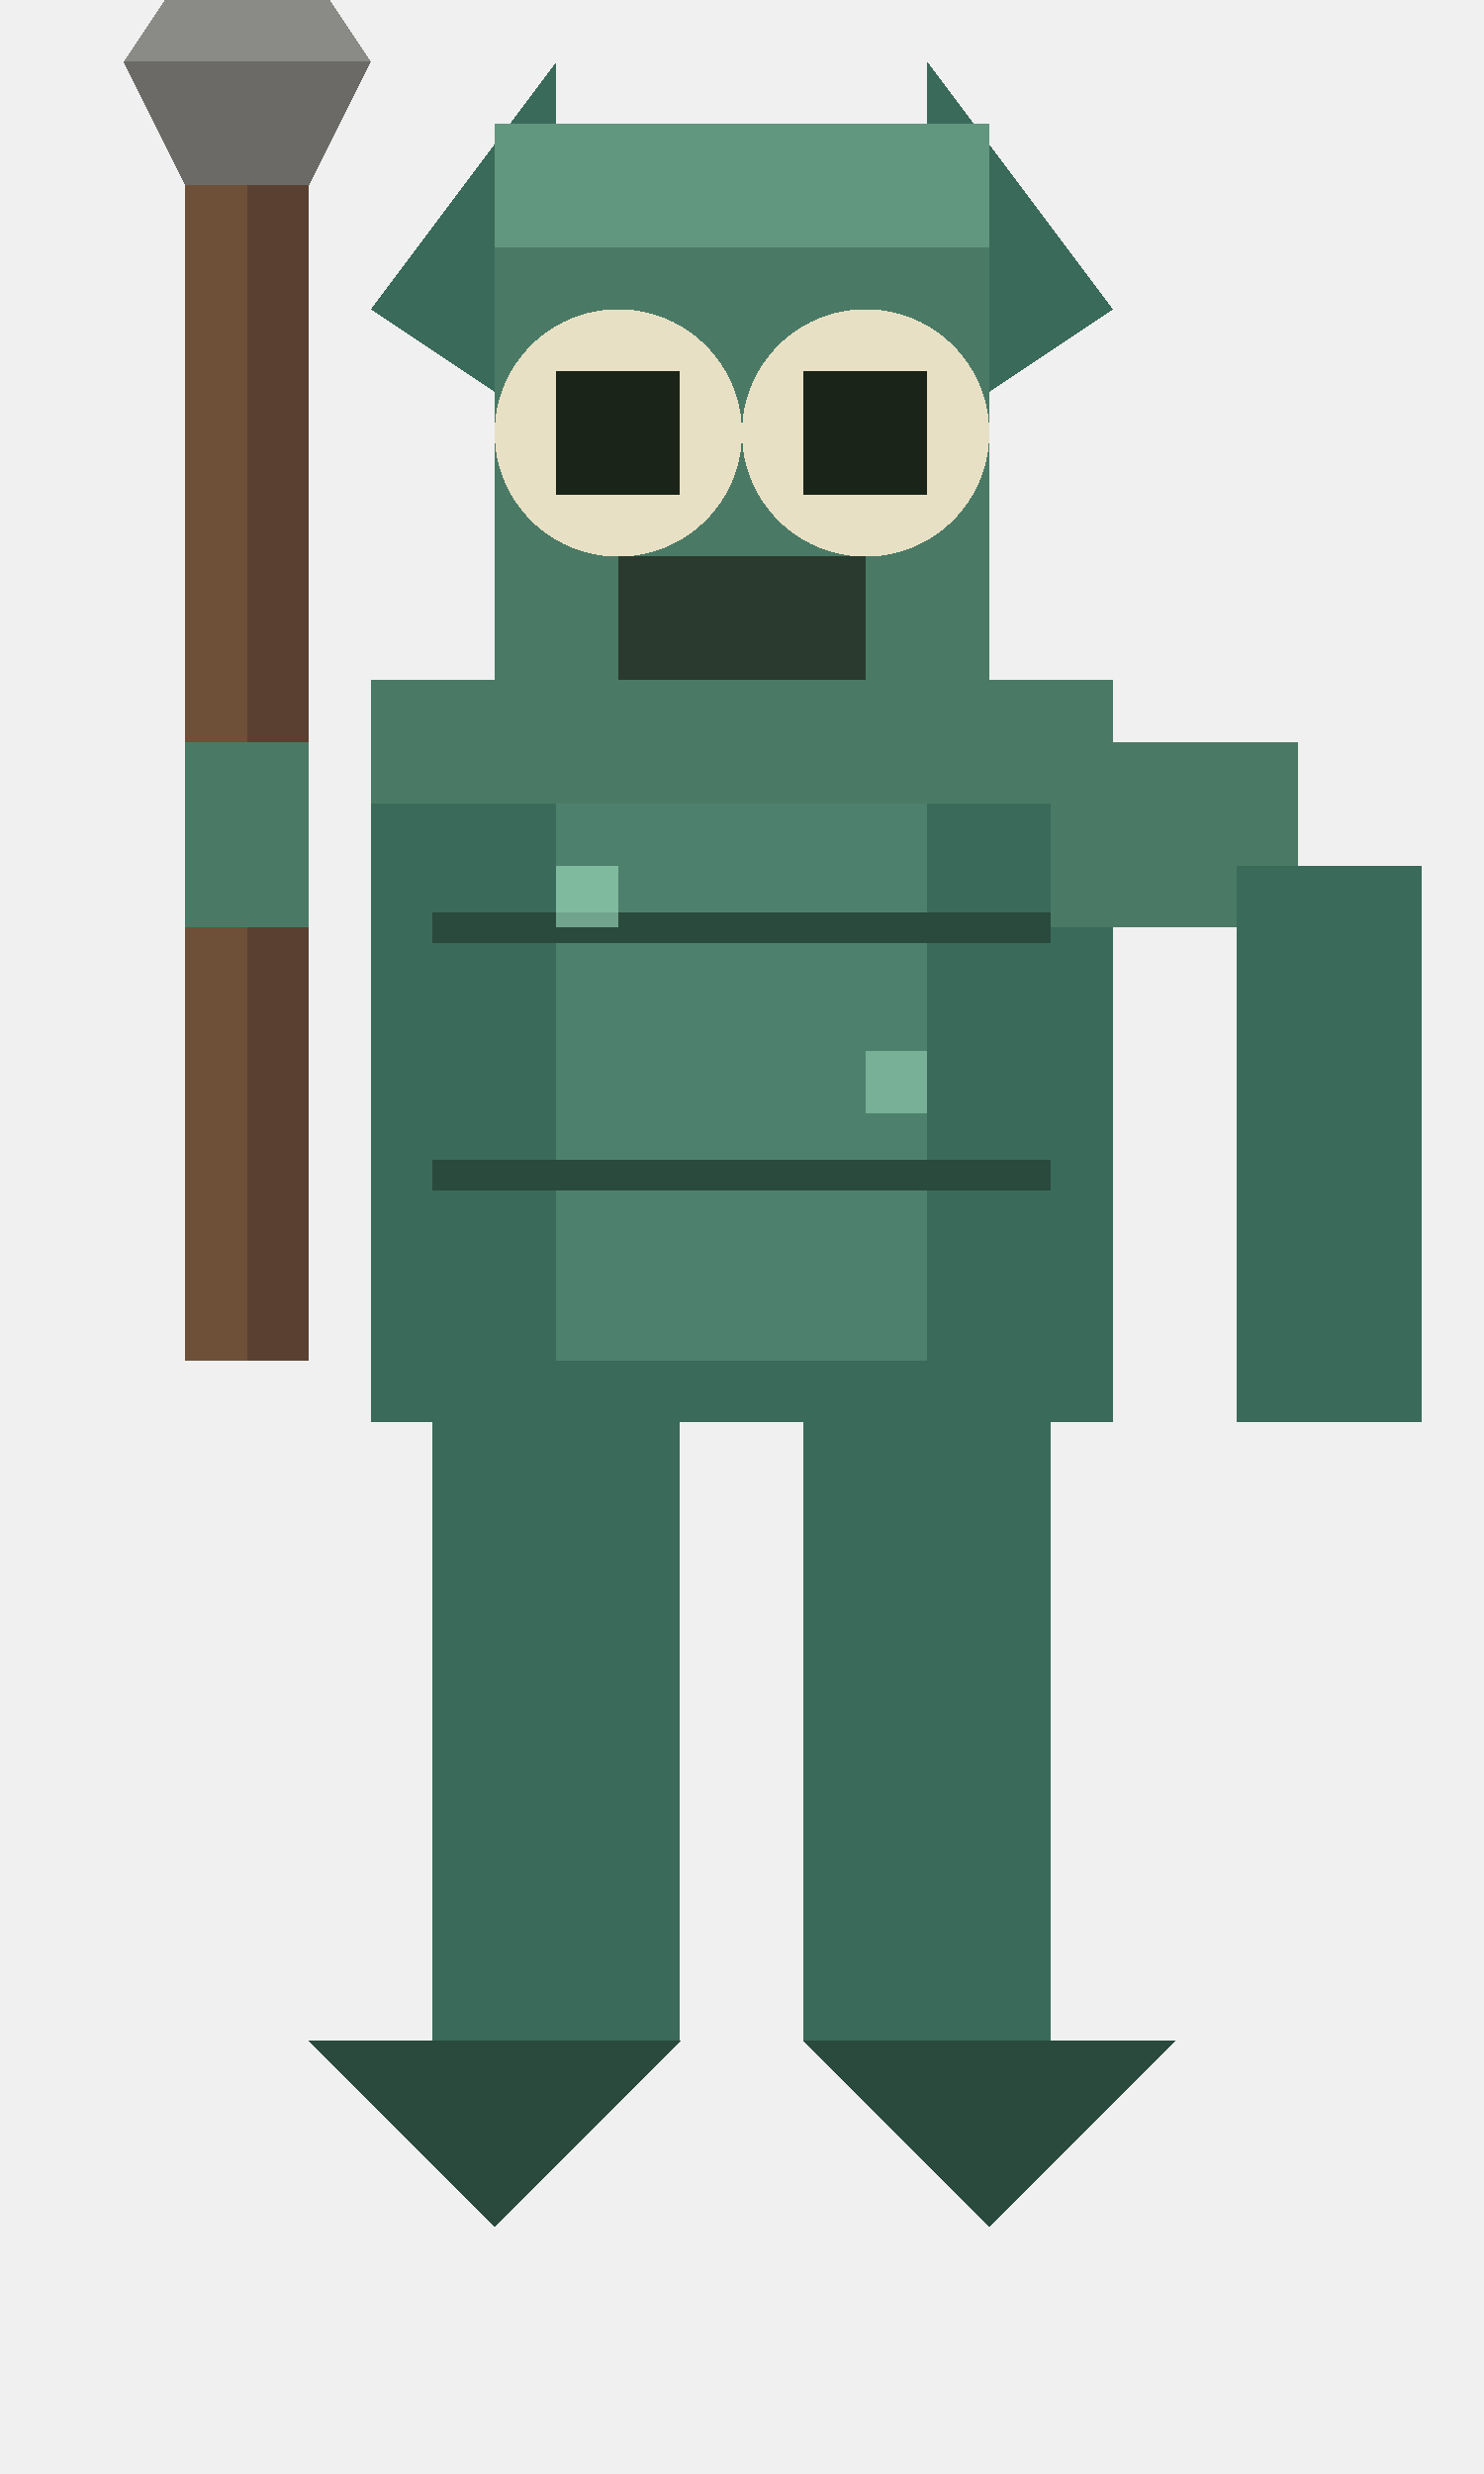
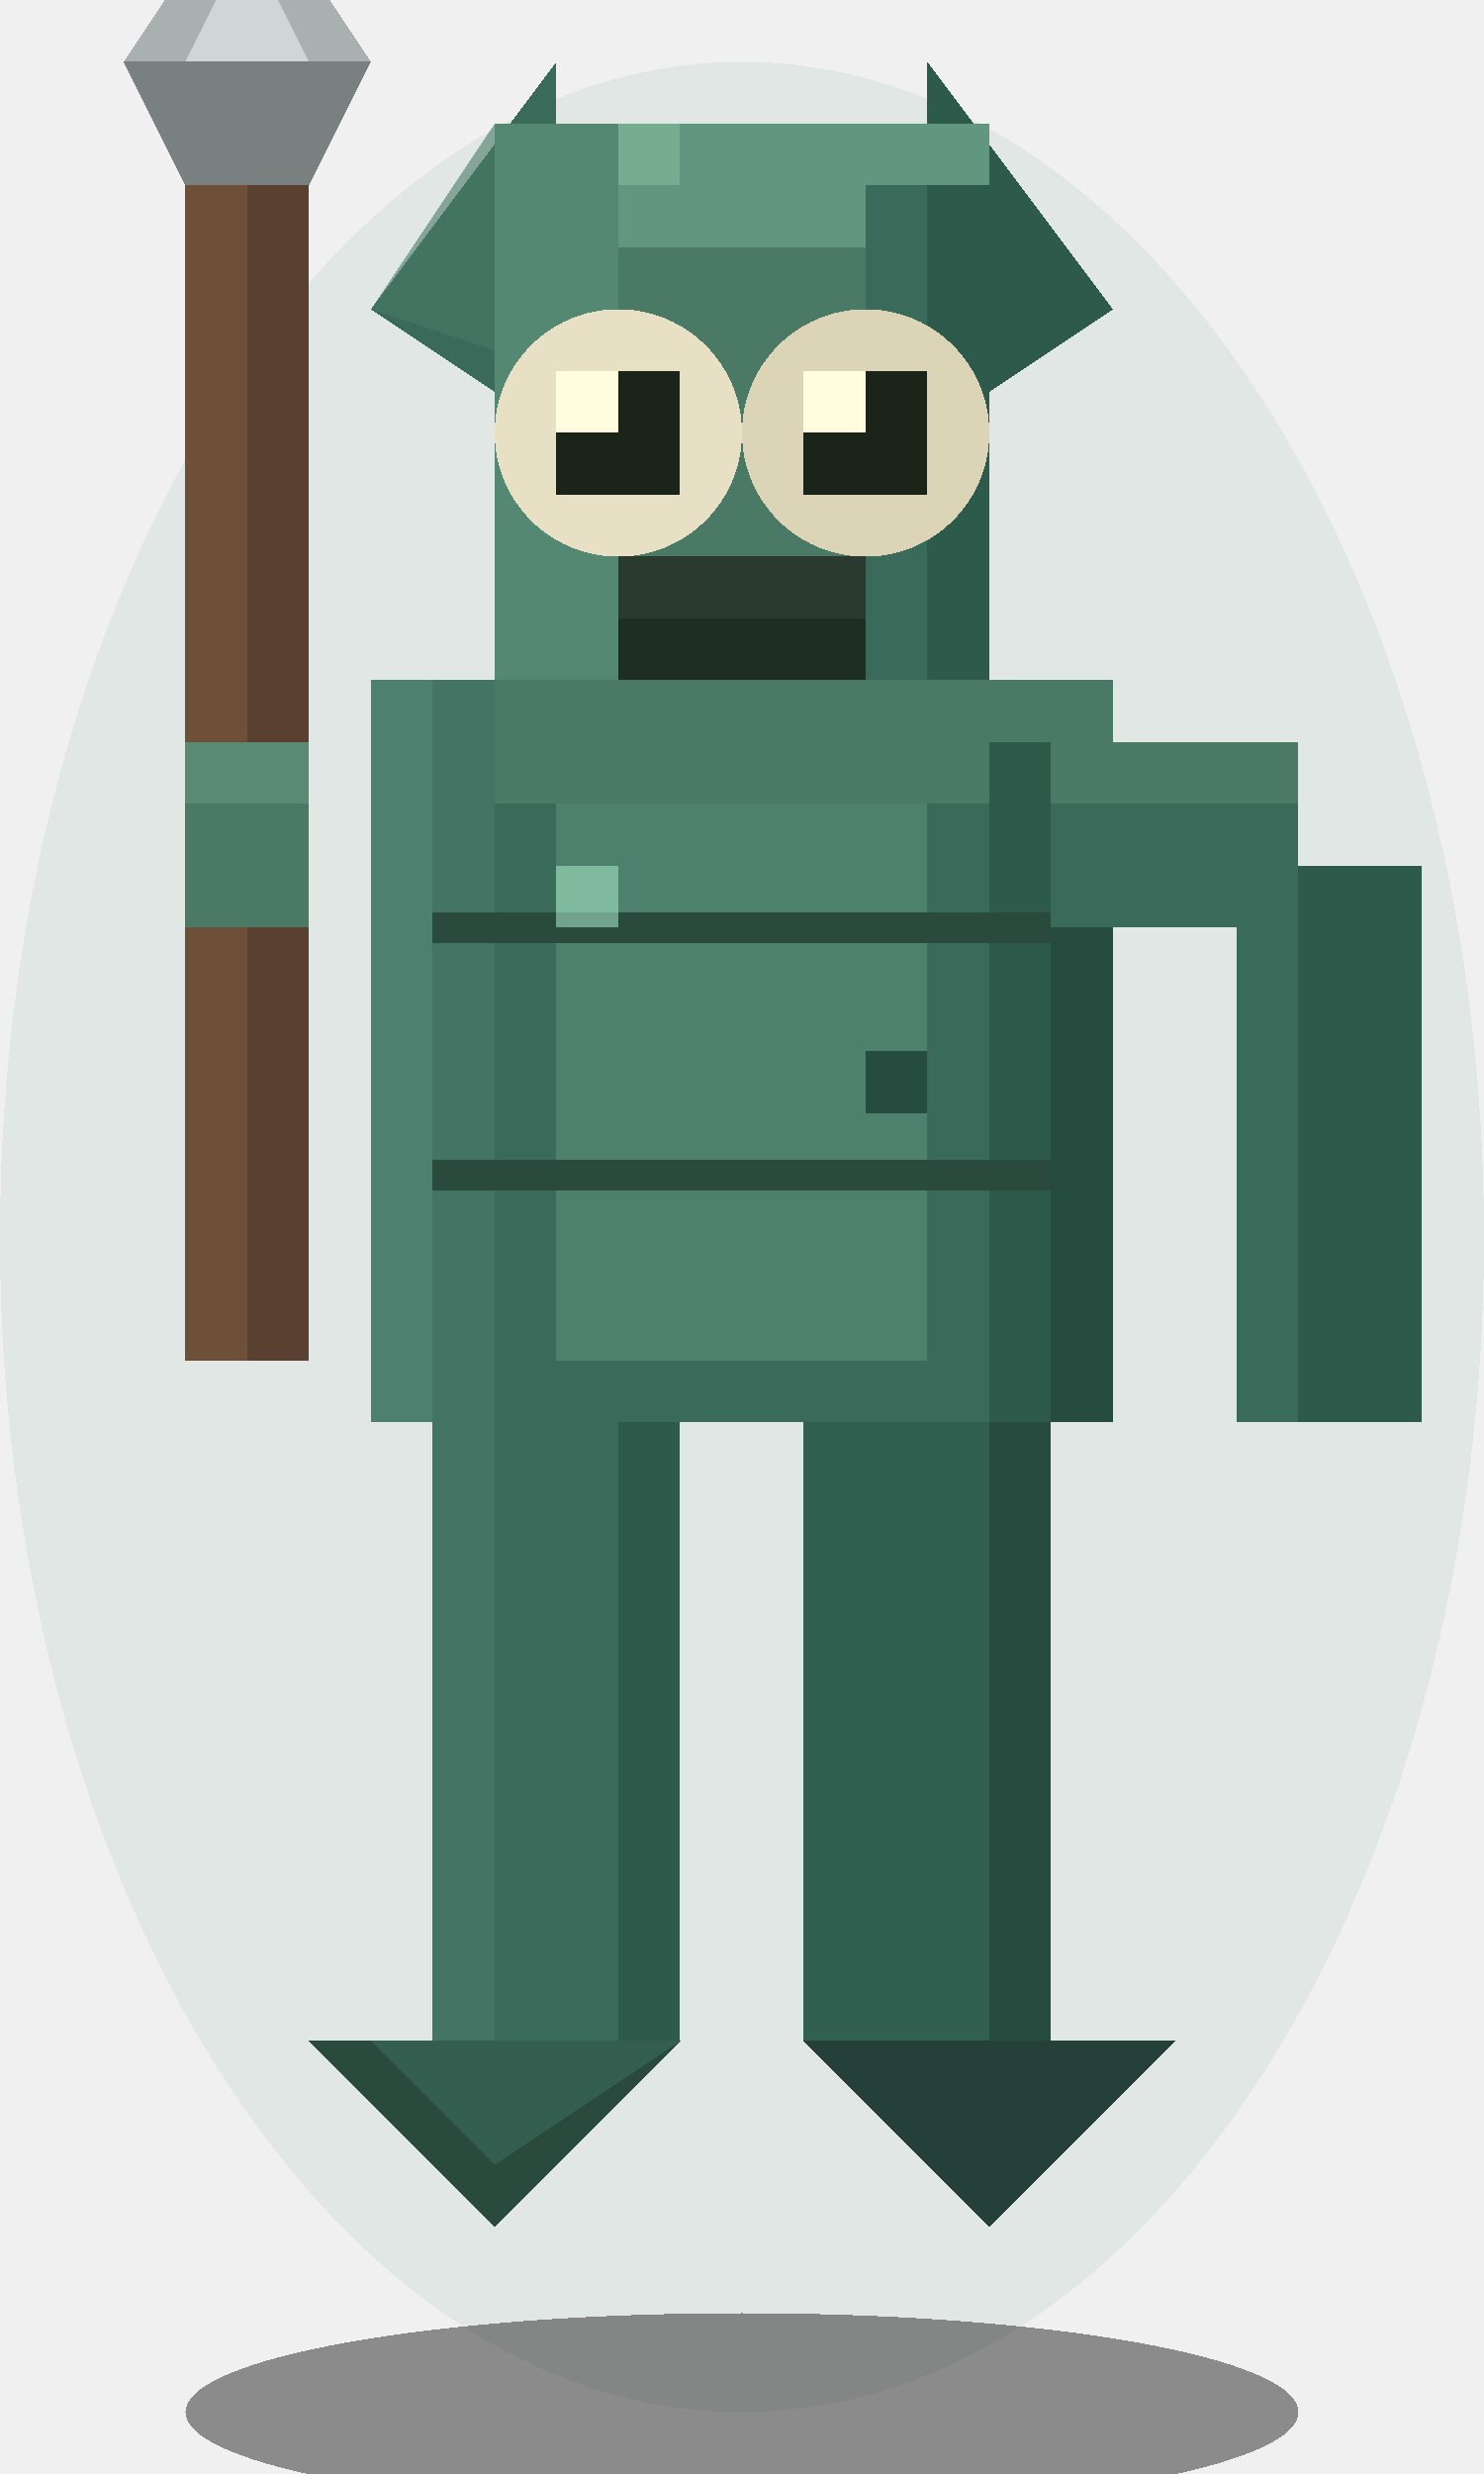
<svg xmlns="http://www.w3.org/2000/svg" viewBox="0 0 24 40" shape-rendering="crispEdges" preserveAspectRatio="xMidYMax meet" aria-label="Kuo-Toa Deepguard">
+   <ellipse cx="12" cy="20" rx="12" ry="19" fill="#2e7a66" opacity="0.08" />
+   <ellipse cx="12" cy="39" rx="9" ry="1.6" fill="#000" opacity="0.42" />
  <polygon points="6,5 9,1 9,7" fill="#3a6a5a" />
-   <polygon points="18,5 15,1 15,7" fill="#3a6a5a" />
+   <polygon points="6,5 8,2 9,6" fill="#4a7a66" opacity="0.6" />
+   <polygon points="18,5 15,1 15,7" fill="#2e5a4c" />
  <rect x="8" y="2" width="8" height="9" fill="#4a7a66" />
  <rect x="8" y="2" width="8" height="2" fill="#62977f" />
+   <rect x="8" y="2" width="3" height="1" fill="#76ad90" />
+   <rect x="8" y="2" width="2" height="9" fill="#548872" />
+   <rect x="14" y="3" width="2" height="8" fill="#3a6a5a" />
+   <rect x="15" y="3" width="1" height="8" fill="#2e5a4c" />
  <ellipse cx="10" cy="7" rx="2" ry="2" fill="#e8e0c4" />
-   <ellipse cx="14" cy="7" rx="2" ry="2" fill="#e8e0c4" />
+   <ellipse cx="14" cy="7" rx="2" ry="2" fill="#dcd4b6" />
  <rect x="9" y="6" width="2" height="2" fill="#1a2418" />
  <rect x="13" y="6" width="2" height="2" fill="#1a2418" />
-   <rect x="10" y="9" width="4" height="2" fill="#2a3a2e" />
+   <rect x="9" y="6" width="1" height="1" fill="#fffce0" />
+   <rect x="13" y="6" width="1" height="1" fill="#fffce0" />
+   <rect x="10" y="9" width="4" height="2" fill="#1f2e22" />
+   <rect x="10" y="9" width="4" height="1" fill="#2a3a2e" />
  <rect x="6" y="11" width="12" height="12" fill="#3a6a5a" />
  <rect x="6" y="11" width="12" height="2" fill="#4a7a66" />
+   <rect x="6" y="11" width="2" height="12" fill="#447464" />
+   <rect x="6" y="11" width="1" height="12" fill="#4e8070" />
+   <rect x="16" y="12" width="2" height="11" fill="#2e5a4c" />
+   <rect x="17" y="12" width="1" height="11" fill="#264c40" />
  <rect x="9" y="13" width="6" height="9" fill="#62977f" opacity="0.5" />
  <line x1="7" y1="15" x2="17" y2="15" stroke="#2a4a3e" stroke-width="0.5" />
  <line x1="7" y1="19" x2="17" y2="19" stroke="#2a4a3e" stroke-width="0.5" />
+   <rect x="9" y="14" width="1" height="1" fill="#a0e0c0" opacity="0.6" />
+   <rect x="14" y="17" width="1" height="1" fill="#264c40" />
  <rect x="3" y="0" width="2" height="22" fill="#5a4030" />
  <rect x="3" y="0" width="1" height="22" fill="#6e5038" />
-   <polygon points="2,1 4,-2 6,1" fill="#8a8a86" />
-   <polygon points="2,1 6,1 5,3 3,3" fill="#6b6a66" />
+   <polygon points="2,1 4,-2 6,1" fill="#aab0b0" />
+   <polygon points="3,1 4,-1 5,1" fill="#cfd6d6" />
+   <polygon points="2,1 6,1 5,3 3,3" fill="#7a8080" />
+   <rect x="3" y="-1" width="1" height="1" fill="#ffffff" />
  <rect x="3" y="12" width="2" height="3" fill="#4a7a66" />
-   <rect x="17" y="12" width="4" height="3" fill="#4a7a66" />
-   <rect x="20" y="14" width="3" height="9" fill="#3a6a5a" />
+   <rect x="3" y="12" width="2" height="1" fill="#5a8a72" />
+   <rect x="17" y="12" width="4" height="3" fill="#3a6a5a" />
+   <rect x="17" y="12" width="4" height="1" fill="#4a7a66" />
+   <rect x="20" y="14" width="3" height="9" fill="#2e5a4c" />
+   <rect x="20" y="14" width="1" height="9" fill="#3a6a5a" />
  <rect x="7" y="23" width="4" height="10" fill="#3a6a5a" />
-   <rect x="13" y="23" width="4" height="10" fill="#3a6a5a" />
+   <rect x="7" y="23" width="1" height="10" fill="#447464" />
+   <rect x="10" y="23" width="1" height="10" fill="#2e5a4c" />
+   <rect x="13" y="23" width="4" height="10" fill="#326050" />
+   <rect x="16" y="23" width="1" height="10" fill="#264c40" />
  <polygon points="5,33 11,33 8,36" fill="#2a4a3e" />
-   <polygon points="13,33 19,33 16,36" fill="#2a4a3e" />
-   <rect x="9" y="14" width="1" height="1" fill="#a0e0c0" opacity="0.6" />
-   <rect x="14" y="17" width="1" height="1" fill="#a0e0c0" opacity="0.5" />
+   <polygon points="6,33 11,33 8,35" fill="#3a6a5a" opacity="0.6" />
+   <polygon points="13,33 19,33 16,36" fill="#244038" />
</svg>
